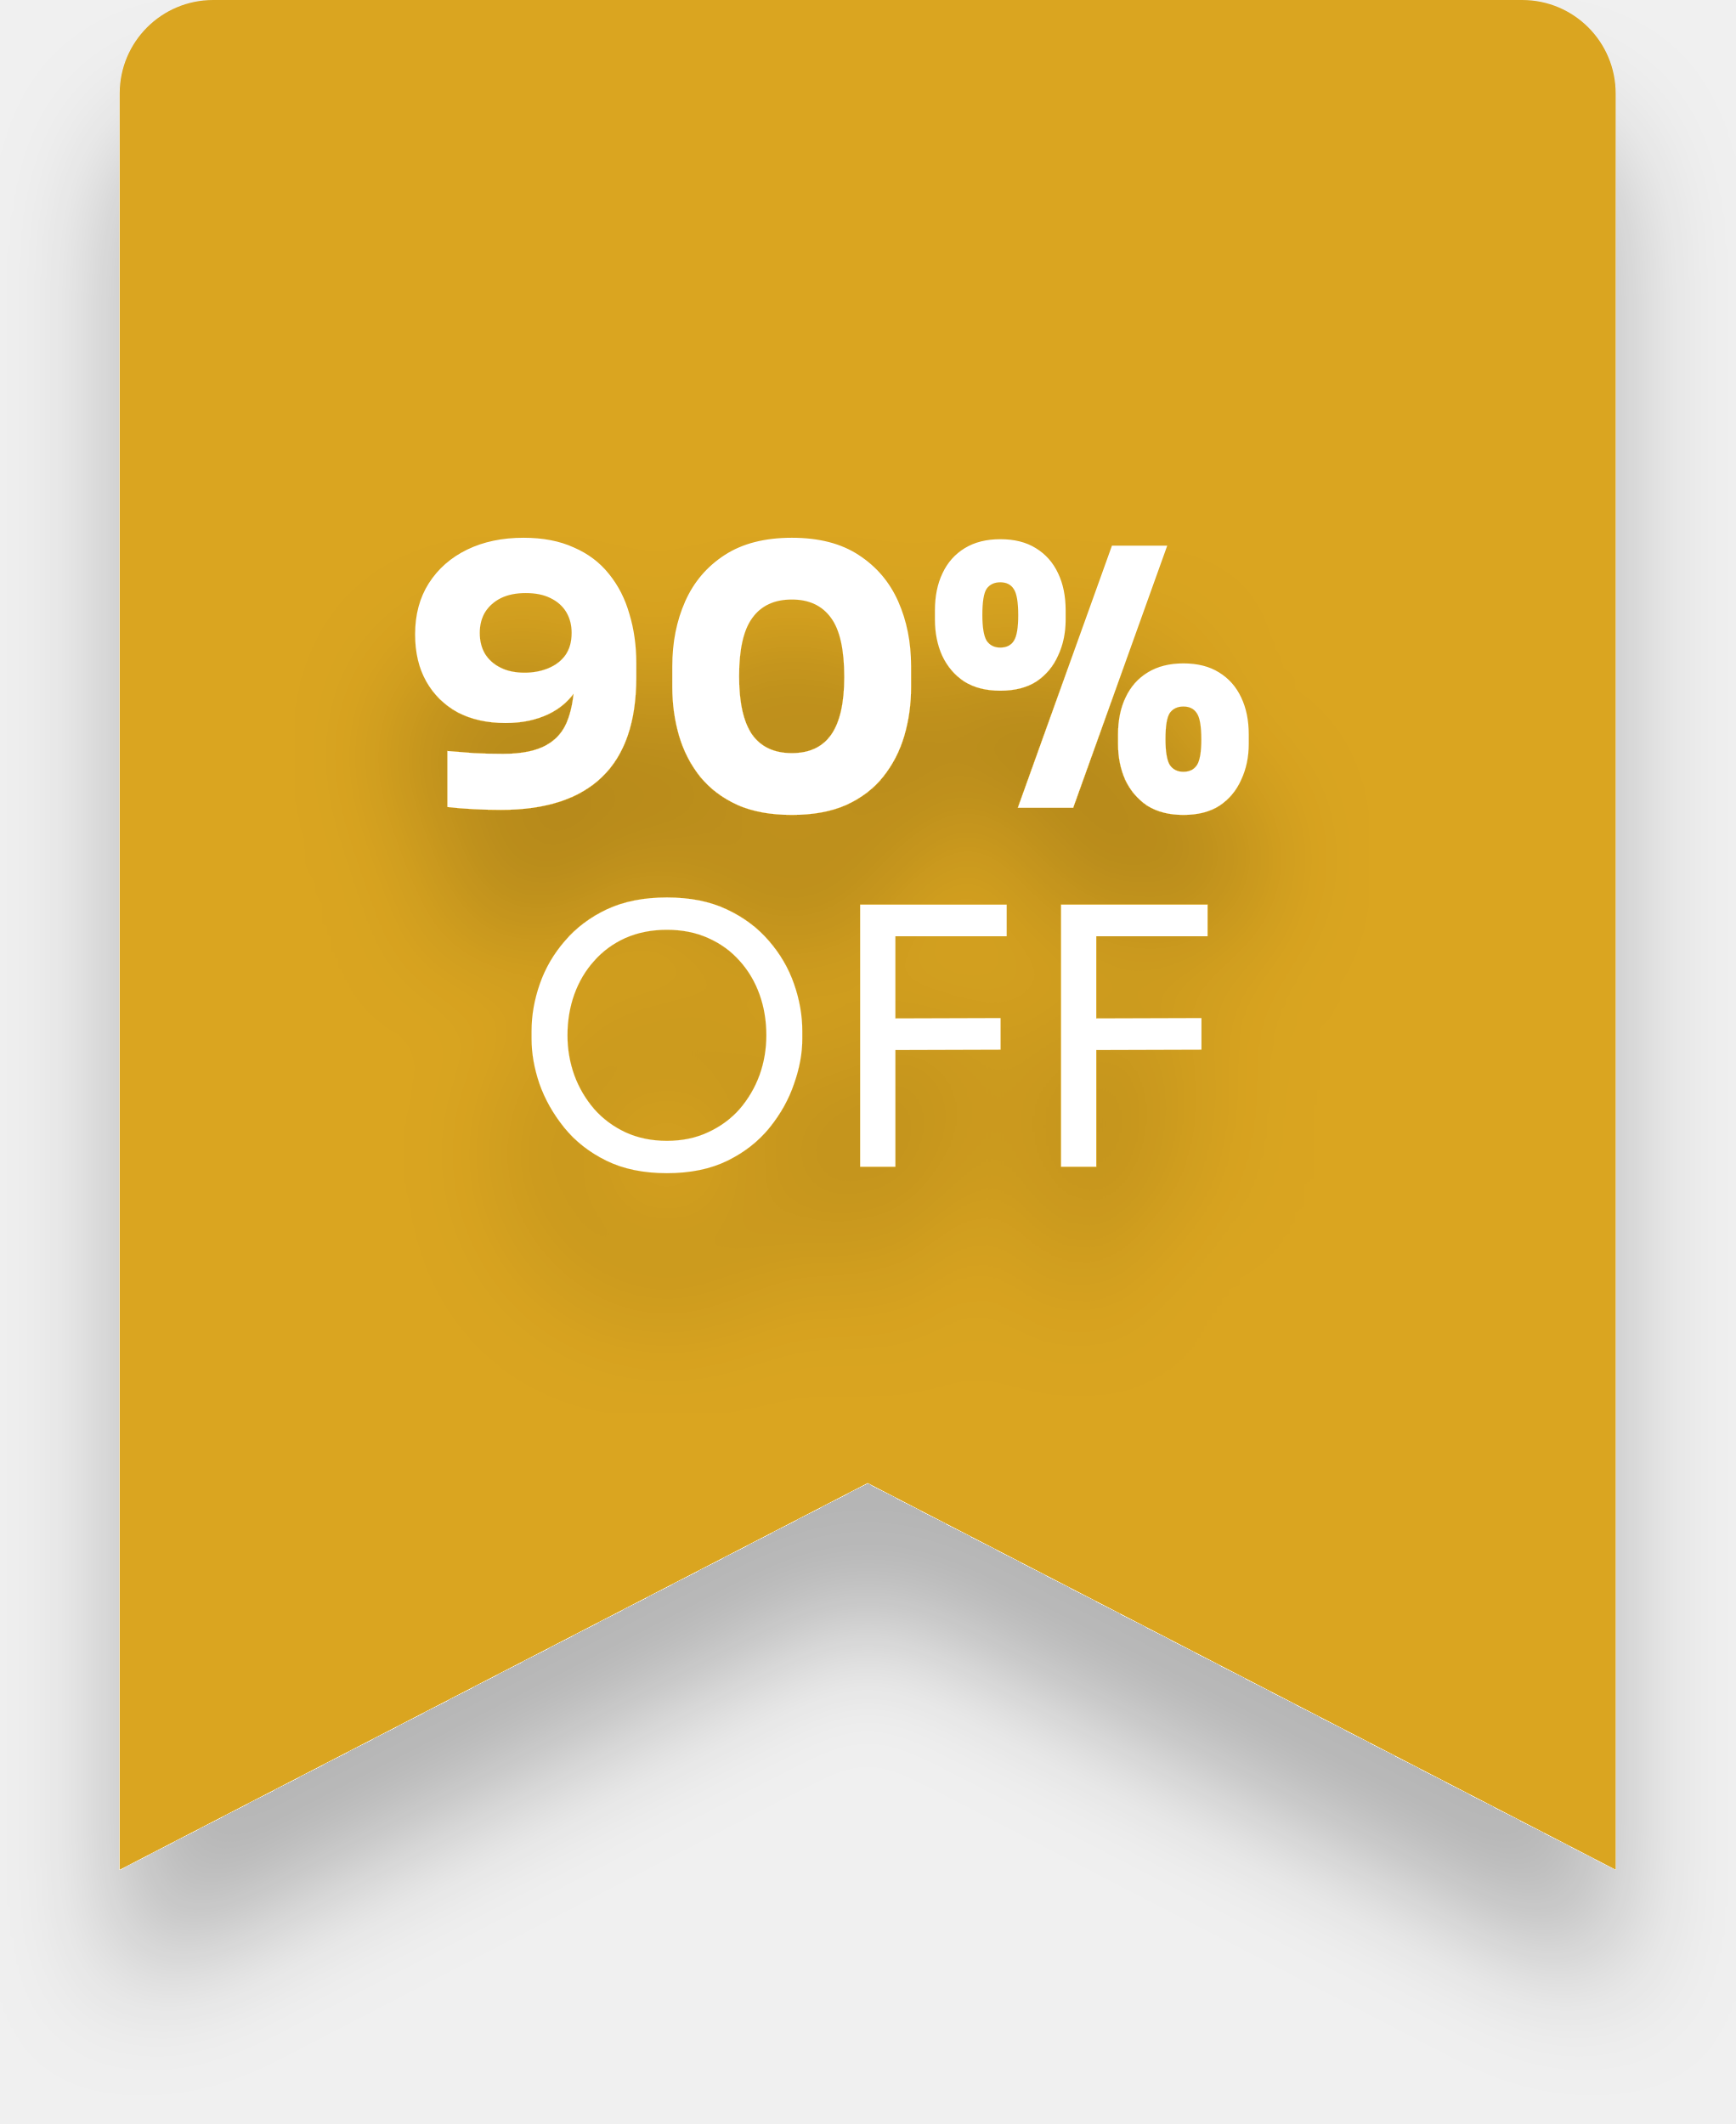
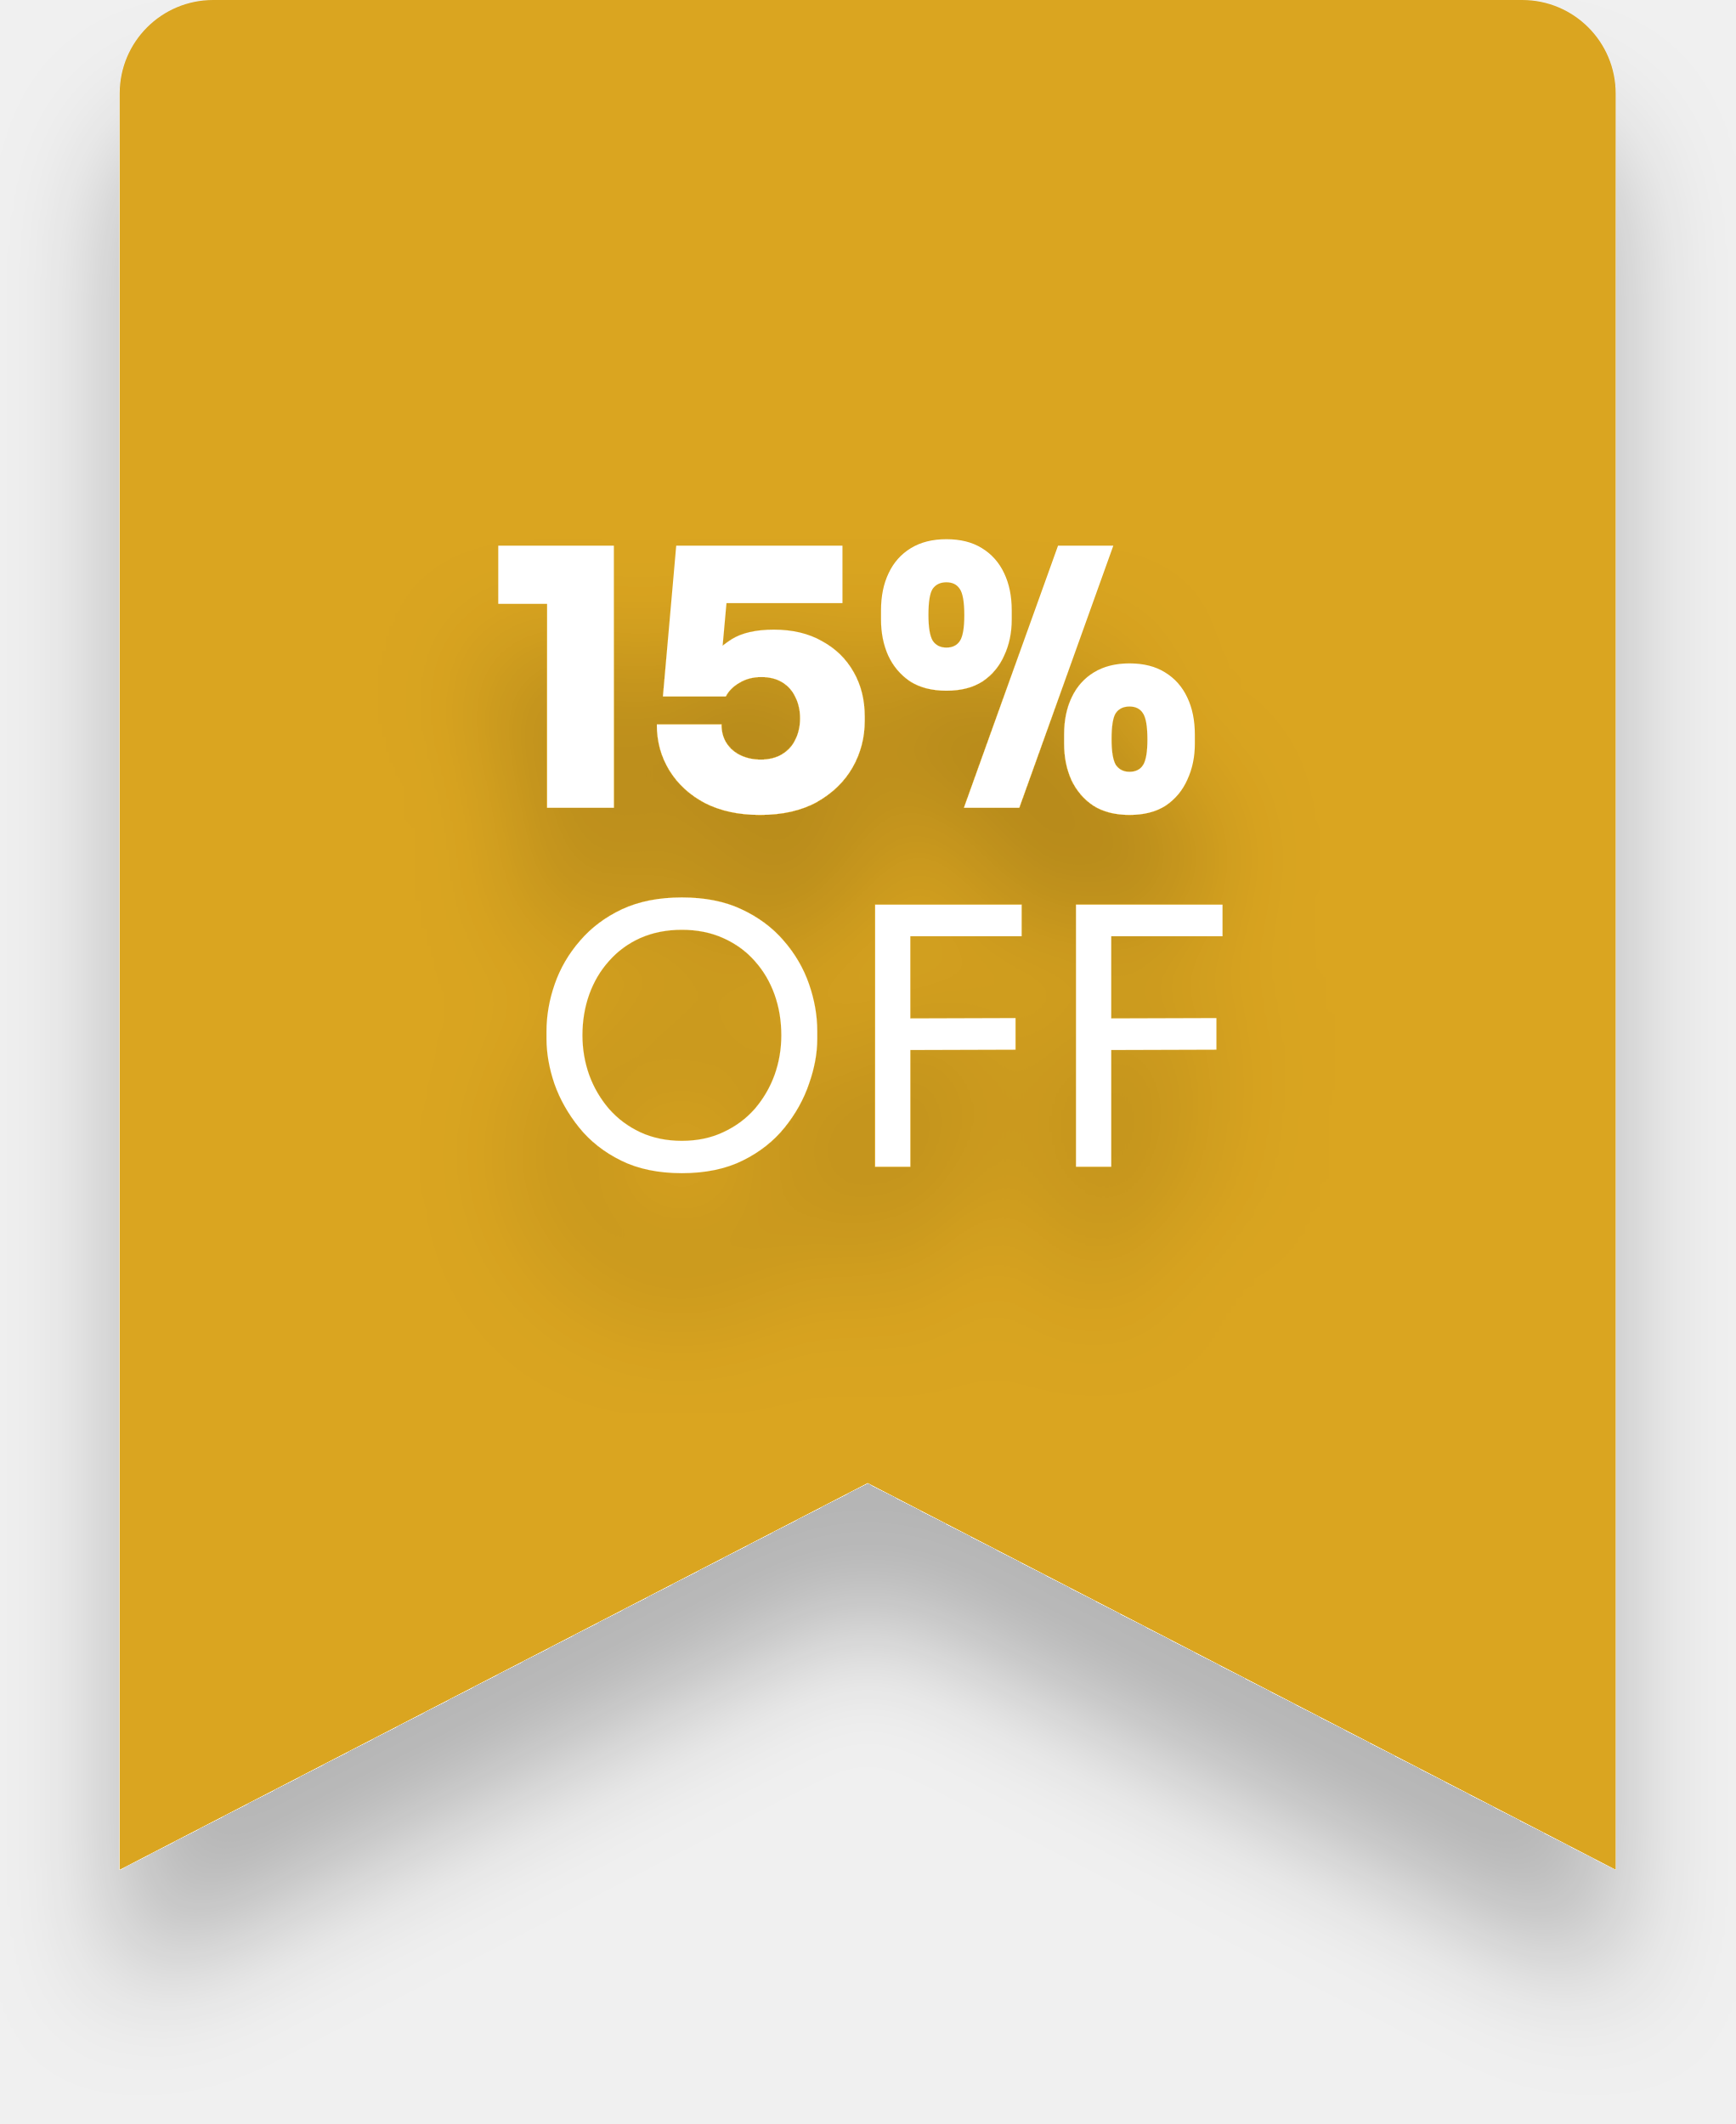
<svg xmlns="http://www.w3.org/2000/svg" width="58" height="71" viewBox="0 0 58 71" fill="none">
-   <g filter="url(#filter0_d_121_2)">
-     <path class="teste" d="M4 62.5V3.125C4 1.399 5.399 0 7.125 0H50.875C52.601 0 54 1.399 54 3.125V62.5L29 49.574L4 62.5Z" fill="#DAA520" />
+   <g filter="url(#filter0_d_985_12667)">
+     <path d="M4 62.5V3.125C4 1.399 5.399 0 7.125 0H50.875C52.601 0 54 1.399 54 3.125V62.5L29 49.574L4 62.5Z" fill="#DAA520" />
  </g>
-   <g filter="url(#filter1_d_121_2)">
-     <path d="M17.498 17.976C18.146 17.976 18.706 18.084 19.178 18.3C19.658 18.508 20.05 18.804 20.354 19.188C20.666 19.572 20.894 20.02 21.038 20.532C21.19 21.036 21.266 21.58 21.266 22.164V22.644C21.266 24.124 20.886 25.232 20.126 25.968C19.366 26.704 18.238 27.072 16.742 27.072C16.446 27.072 16.142 27.064 15.83 27.048C15.518 27.032 15.226 27.008 14.954 26.976V25.104C15.218 25.128 15.514 25.152 15.842 25.176C16.17 25.192 16.494 25.2 16.814 25.2C17.43 25.2 17.91 25.104 18.254 24.912C18.606 24.72 18.85 24.428 18.986 24.036C19.13 23.644 19.202 23.148 19.202 22.548V21.516L19.682 21.492C19.674 22.084 19.55 22.58 19.31 22.98C19.078 23.372 18.754 23.668 18.338 23.868C17.922 24.068 17.442 24.168 16.898 24.168C16.282 24.168 15.746 24.048 15.29 23.808C14.842 23.56 14.494 23.216 14.246 22.776C13.998 22.336 13.874 21.812 13.874 21.204C13.874 20.548 14.026 19.98 14.33 19.5C14.642 19.012 15.07 18.636 15.614 18.372C16.158 18.108 16.786 17.976 17.498 17.976ZM17.57 19.824C17.25 19.824 16.974 19.88 16.742 19.992C16.518 20.104 16.342 20.26 16.214 20.46C16.094 20.66 16.034 20.892 16.034 21.156C16.034 21.428 16.094 21.664 16.214 21.864C16.334 22.056 16.506 22.208 16.73 22.32C16.954 22.432 17.222 22.488 17.534 22.488C17.814 22.488 18.074 22.44 18.314 22.344C18.554 22.248 18.746 22.104 18.89 21.912C19.034 21.712 19.106 21.46 19.106 21.156C19.106 20.892 19.046 20.66 18.926 20.46C18.806 20.26 18.63 20.104 18.398 19.992C18.174 19.88 17.898 19.824 17.57 19.824ZM26.466 27.24C25.754 27.24 25.146 27.128 24.642 26.904C24.138 26.672 23.726 26.36 23.406 25.968C23.086 25.568 22.85 25.112 22.698 24.6C22.546 24.08 22.47 23.536 22.47 22.968V22.272C22.47 21.472 22.614 20.748 22.902 20.1C23.19 19.452 23.63 18.936 24.222 18.552C24.814 18.168 25.562 17.976 26.466 17.976C27.37 17.976 28.114 18.168 28.698 18.552C29.29 18.936 29.73 19.452 30.018 20.1C30.306 20.748 30.45 21.472 30.45 22.272V22.968C30.45 23.536 30.374 24.08 30.222 24.6C30.07 25.112 29.834 25.568 29.514 25.968C29.202 26.36 28.794 26.672 28.29 26.904C27.786 27.128 27.178 27.24 26.466 27.24ZM26.466 25.176C27.058 25.176 27.498 24.968 27.786 24.552C28.074 24.136 28.218 23.496 28.218 22.632C28.218 21.712 28.07 21.052 27.774 20.652C27.478 20.244 27.042 20.04 26.466 20.04C25.882 20.04 25.442 20.244 25.146 20.652C24.85 21.052 24.702 21.704 24.702 22.608C24.702 23.48 24.846 24.128 25.134 24.552C25.43 24.968 25.874 25.176 26.466 25.176ZM34.02 27L37.164 18.24H39.012L35.868 27H34.02ZM33.432 23.088C32.952 23.088 32.548 22.984 32.22 22.776C31.9 22.56 31.656 22.272 31.488 21.912C31.328 21.552 31.248 21.152 31.248 20.712V20.4C31.248 19.928 31.332 19.516 31.5 19.164C31.668 18.804 31.916 18.524 32.244 18.324C32.572 18.124 32.968 18.024 33.432 18.024C33.904 18.024 34.3 18.124 34.62 18.324C34.948 18.524 35.196 18.804 35.364 19.164C35.532 19.516 35.616 19.928 35.616 20.4V20.712C35.616 21.152 35.532 21.552 35.364 21.912C35.204 22.272 34.964 22.56 34.644 22.776C34.324 22.984 33.92 23.088 33.432 23.088ZM33.432 21.648C33.64 21.648 33.792 21.572 33.888 21.42C33.984 21.268 34.032 20.984 34.032 20.568C34.032 20.12 33.98 19.824 33.876 19.68C33.78 19.536 33.632 19.464 33.432 19.464C33.232 19.464 33.08 19.536 32.976 19.68C32.88 19.824 32.832 20.116 32.832 20.556C32.832 20.972 32.88 21.26 32.976 21.42C33.08 21.572 33.232 21.648 33.432 21.648ZM39.552 27.24C39.072 27.24 38.668 27.136 38.34 26.928C38.02 26.712 37.776 26.424 37.608 26.064C37.448 25.704 37.368 25.304 37.368 24.864V24.552C37.368 24.08 37.452 23.668 37.62 23.316C37.788 22.956 38.036 22.676 38.364 22.476C38.692 22.276 39.088 22.176 39.552 22.176C40.024 22.176 40.42 22.276 40.74 22.476C41.068 22.676 41.316 22.956 41.484 23.316C41.652 23.668 41.736 24.08 41.736 24.552V24.864C41.736 25.304 41.652 25.704 41.484 26.064C41.324 26.424 41.084 26.712 40.764 26.928C40.444 27.136 40.04 27.24 39.552 27.24ZM39.552 25.8C39.76 25.8 39.912 25.724 40.008 25.572C40.104 25.42 40.152 25.136 40.152 24.72C40.152 24.272 40.1 23.976 39.996 23.832C39.9 23.688 39.752 23.616 39.552 23.616C39.352 23.616 39.2 23.688 39.096 23.832C39 23.976 38.952 24.268 38.952 24.708C38.952 25.124 39 25.412 39.096 25.572C39.2 25.724 39.352 25.8 39.552 25.8ZM22.29 39.216C21.506 39.216 20.83 39.076 20.262 38.796C19.694 38.516 19.226 38.148 18.858 37.692C18.49 37.236 18.214 36.748 18.03 36.228C17.854 35.708 17.766 35.208 17.766 34.728V34.464C17.766 33.944 17.858 33.42 18.042 32.892C18.226 32.364 18.506 31.884 18.882 31.452C19.258 31.012 19.726 30.66 20.286 30.396C20.854 30.132 21.522 30 22.29 30C23.058 30 23.722 30.132 24.282 30.396C24.85 30.66 25.322 31.012 25.698 31.452C26.074 31.884 26.354 32.364 26.538 32.892C26.722 33.42 26.814 33.944 26.814 34.464V34.728C26.814 35.208 26.722 35.708 26.538 36.228C26.362 36.748 26.09 37.236 25.722 37.692C25.354 38.148 24.886 38.516 24.318 38.796C23.75 39.076 23.074 39.216 22.29 39.216ZM22.29 38.136C22.802 38.136 23.262 38.04 23.67 37.848C24.086 37.656 24.438 37.396 24.726 37.068C25.014 36.732 25.234 36.356 25.386 35.94C25.538 35.516 25.614 35.072 25.614 34.608C25.614 34.12 25.538 33.664 25.386 33.24C25.234 32.816 25.014 32.444 24.726 32.124C24.438 31.796 24.086 31.54 23.67 31.356C23.262 31.172 22.802 31.08 22.29 31.08C21.778 31.08 21.314 31.172 20.898 31.356C20.49 31.54 20.142 31.796 19.854 32.124C19.566 32.444 19.346 32.816 19.194 33.24C19.042 33.664 18.966 34.12 18.966 34.608C18.966 35.072 19.042 35.516 19.194 35.94C19.346 36.356 19.566 36.732 19.854 37.068C20.142 37.396 20.49 37.656 20.898 37.848C21.314 38.04 21.778 38.136 22.29 38.136ZM28.749 39V30.24H29.925V39H28.749ZM29.685 35.1V34.044L33.441 34.032V35.088L29.685 35.1ZM29.685 31.296V30.24H33.645V31.296H29.685ZM35.463 39V30.24H36.639V39H35.463ZM36.399 35.1V34.044L40.155 34.032V35.088L36.399 35.1ZM36.399 31.296V30.24H40.359V31.296H36.399Z" fill="white" />
+   <g filter="url(#filter1_d_985_12667)">
+     <path d="M18.285 27V19.776L18.813 20.184H16.653V18.24H20.517V27H18.285ZM25.397 27.24C24.693 27.24 24.081 27.108 23.561 26.844C23.049 26.572 22.653 26.208 22.373 25.752C22.093 25.296 21.953 24.784 21.953 24.216H24.113C24.113 24.456 24.169 24.664 24.281 24.84C24.393 25.016 24.549 25.152 24.749 25.248C24.949 25.344 25.173 25.392 25.421 25.392C25.709 25.392 25.949 25.332 26.141 25.212C26.341 25.092 26.489 24.928 26.585 24.72C26.689 24.512 26.741 24.276 26.741 24.012C26.741 23.748 26.689 23.512 26.585 23.304C26.489 23.096 26.345 22.932 26.153 22.812C25.961 22.692 25.725 22.632 25.445 22.632C25.165 22.632 24.921 22.696 24.713 22.824C24.505 22.944 24.353 23.096 24.257 23.28H22.157L22.601 18.24H28.157V20.16H23.417L24.329 19.62L24.089 22.272L23.585 22.152C23.825 21.848 24.113 21.588 24.449 21.372C24.793 21.156 25.265 21.048 25.865 21.048C26.489 21.048 27.025 21.176 27.473 21.432C27.929 21.68 28.281 22.024 28.529 22.464C28.777 22.896 28.901 23.392 28.901 23.952V24.096C28.901 24.656 28.765 25.176 28.493 25.656C28.221 26.128 27.825 26.512 27.305 26.808C26.785 27.096 26.149 27.24 25.397 27.24ZM32.218 27L35.362 18.24H37.21L34.066 27H32.218ZM31.63 23.088C31.15 23.088 30.746 22.984 30.418 22.776C30.098 22.56 29.854 22.272 29.686 21.912C29.526 21.552 29.446 21.152 29.446 20.712V20.4C29.446 19.928 29.53 19.516 29.698 19.164C29.866 18.804 30.114 18.524 30.442 18.324C30.77 18.124 31.166 18.024 31.63 18.024C32.102 18.024 32.498 18.124 32.818 18.324C33.146 18.524 33.394 18.804 33.562 19.164C33.73 19.516 33.814 19.928 33.814 20.4V20.712C33.814 21.152 33.73 21.552 33.562 21.912C33.402 22.272 33.162 22.56 32.842 22.776C32.522 22.984 32.118 23.088 31.63 23.088ZM31.63 21.648C31.838 21.648 31.99 21.572 32.086 21.42C32.182 21.268 32.23 20.984 32.23 20.568C32.23 20.12 32.178 19.824 32.074 19.68C31.978 19.536 31.83 19.464 31.63 19.464C31.43 19.464 31.278 19.536 31.174 19.68C31.078 19.824 31.03 20.116 31.03 20.556C31.03 20.972 31.078 21.26 31.174 21.42C31.278 21.572 31.43 21.648 31.63 21.648ZM37.75 27.24C37.27 27.24 36.866 27.136 36.538 26.928C36.218 26.712 35.974 26.424 35.806 26.064C35.646 25.704 35.566 25.304 35.566 24.864V24.552C35.566 24.08 35.65 23.668 35.818 23.316C35.986 22.956 36.234 22.676 36.562 22.476C36.89 22.276 37.286 22.176 37.75 22.176C38.222 22.176 38.618 22.276 38.938 22.476C39.266 22.676 39.514 22.956 39.682 23.316C39.85 23.668 39.934 24.08 39.934 24.552V24.864C39.934 25.304 39.85 25.704 39.682 26.064C39.522 26.424 39.282 26.712 38.962 26.928C38.642 27.136 38.238 27.24 37.75 27.24ZM37.75 25.8C37.958 25.8 38.11 25.724 38.206 25.572C38.302 25.42 38.35 25.136 38.35 24.72C38.35 24.272 38.298 23.976 38.194 23.832C38.098 23.688 37.95 23.616 37.75 23.616C37.55 23.616 37.398 23.688 37.294 23.832C37.198 23.976 37.15 24.268 37.15 24.708C37.15 25.124 37.198 25.412 37.294 25.572C37.398 25.724 37.55 25.8 37.75 25.8ZM22.79 39.216C22.006 39.216 21.33 39.076 20.762 38.796C20.194 38.516 19.726 38.148 19.358 37.692C18.99 37.236 18.714 36.748 18.53 36.228C18.354 35.708 18.266 35.208 18.266 34.728V34.464C18.266 33.944 18.358 33.42 18.542 32.892C18.726 32.364 19.006 31.884 19.382 31.452C19.758 31.012 20.226 30.66 20.786 30.396C21.354 30.132 22.022 30 22.79 30C23.558 30 24.222 30.132 24.782 30.396C25.35 30.66 25.822 31.012 26.198 31.452C26.574 31.884 26.854 32.364 27.038 32.892C27.222 33.42 27.314 33.944 27.314 34.464V34.728C27.314 35.208 27.222 35.708 27.038 36.228C26.862 36.748 26.59 37.236 26.222 37.692C25.854 38.148 25.386 38.516 24.818 38.796C24.25 39.076 23.574 39.216 22.79 39.216ZM22.79 38.136C23.302 38.136 23.762 38.04 24.17 37.848C24.586 37.656 24.938 37.396 25.226 37.068C25.514 36.732 25.734 36.356 25.886 35.94C26.038 35.516 26.114 35.072 26.114 34.608C26.114 34.12 26.038 33.664 25.886 33.24C25.734 32.816 25.514 32.444 25.226 32.124C24.938 31.796 24.586 31.54 24.17 31.356C23.762 31.172 23.302 31.08 22.79 31.08C22.278 31.08 21.814 31.172 21.398 31.356C20.99 31.54 20.642 31.796 20.354 32.124C20.066 32.444 19.846 32.816 19.694 33.24C19.542 33.664 19.466 34.12 19.466 34.608C19.466 35.072 19.542 35.516 19.694 35.94C19.846 36.356 20.066 36.732 20.354 37.068C20.642 37.396 20.99 37.656 21.398 37.848C21.814 38.04 22.278 38.136 22.79 38.136ZM29.249 39V30.24H30.425V39H29.249ZM30.185 35.1V34.044L33.941 34.032V35.088L30.185 35.1ZM30.185 31.296V30.24H34.145V31.296H30.185ZM35.963 39V30.24H37.139V39H35.963ZM36.899 35.1V34.044L40.655 34.032V35.088L36.899 35.1ZM36.899 31.296V30.24H40.859V31.296H36.899Z" fill="white" />
  </g>
  <defs>
-     <filter id="filter0_d_121_2" x="0" y="0" width="58" height="70.5" filterUnits="userSpaceOnUse" color-interpolation-filters="sRGB">
+     <filter id="filter0_d_985_12667" x="0" y="0" width="58" height="70.5" filterUnits="userSpaceOnUse" color-interpolation-filters="sRGB">
      <feFlood flood-opacity="0" result="BackgroundImageFix" />
      <feColorMatrix in="SourceAlpha" type="matrix" values="0 0 0 0 0 0 0 0 0 0 0 0 0 0 0 0 0 0 127 0" result="hardAlpha" />
      <feOffset dy="4" />
      <feGaussianBlur stdDeviation="2" />
      <feComposite in2="hardAlpha" operator="out" />
      <feColorMatrix type="matrix" values="0 0 0 0 0 0 0 0 0 0 0 0 0 0 0 0 0 0 0.25 0" />
-       <feBlend mode="normal" in2="BackgroundImageFix" result="effect1_dropShadow_121_2" />
-       <feBlend mode="normal" in="SourceGraphic" in2="effect1_dropShadow_121_2" result="shape" />
+       <feBlend mode="normal" in2="BackgroundImageFix" result="effect1_dropShadow_985_12667" />
+       <feBlend mode="normal" in="SourceGraphic" in2="effect1_dropShadow_985_12667" result="shape" />
    </filter>
-     <filter id="filter1_d_121_2" x="9.874" y="17.976" width="35.862" height="29.24" filterUnits="userSpaceOnUse" color-interpolation-filters="sRGB">
+     <filter id="filter1_d_985_12667" x="12.653" y="18.024" width="32.206" height="29.192" filterUnits="userSpaceOnUse" color-interpolation-filters="sRGB">
      <feFlood flood-opacity="0" result="BackgroundImageFix" />
      <feColorMatrix in="SourceAlpha" type="matrix" values="0 0 0 0 0 0 0 0 0 0 0 0 0 0 0 0 0 0 127 0" result="hardAlpha" />
      <feOffset dy="4" />
      <feGaussianBlur stdDeviation="2" />
      <feComposite in2="hardAlpha" operator="out" />
      <feColorMatrix type="matrix" values="0 0 0 0 0 0 0 0 0 0 0 0 0 0 0 0 0 0 0.25 0" />
-       <feBlend mode="normal" in2="BackgroundImageFix" result="effect1_dropShadow_121_2" />
-       <feBlend mode="normal" in="SourceGraphic" in2="effect1_dropShadow_121_2" result="shape" />
+       <feBlend mode="normal" in2="BackgroundImageFix" result="effect1_dropShadow_985_12667" />
+       <feBlend mode="normal" in="SourceGraphic" in2="effect1_dropShadow_985_12667" result="shape" />
    </filter>
  </defs>
</svg>
